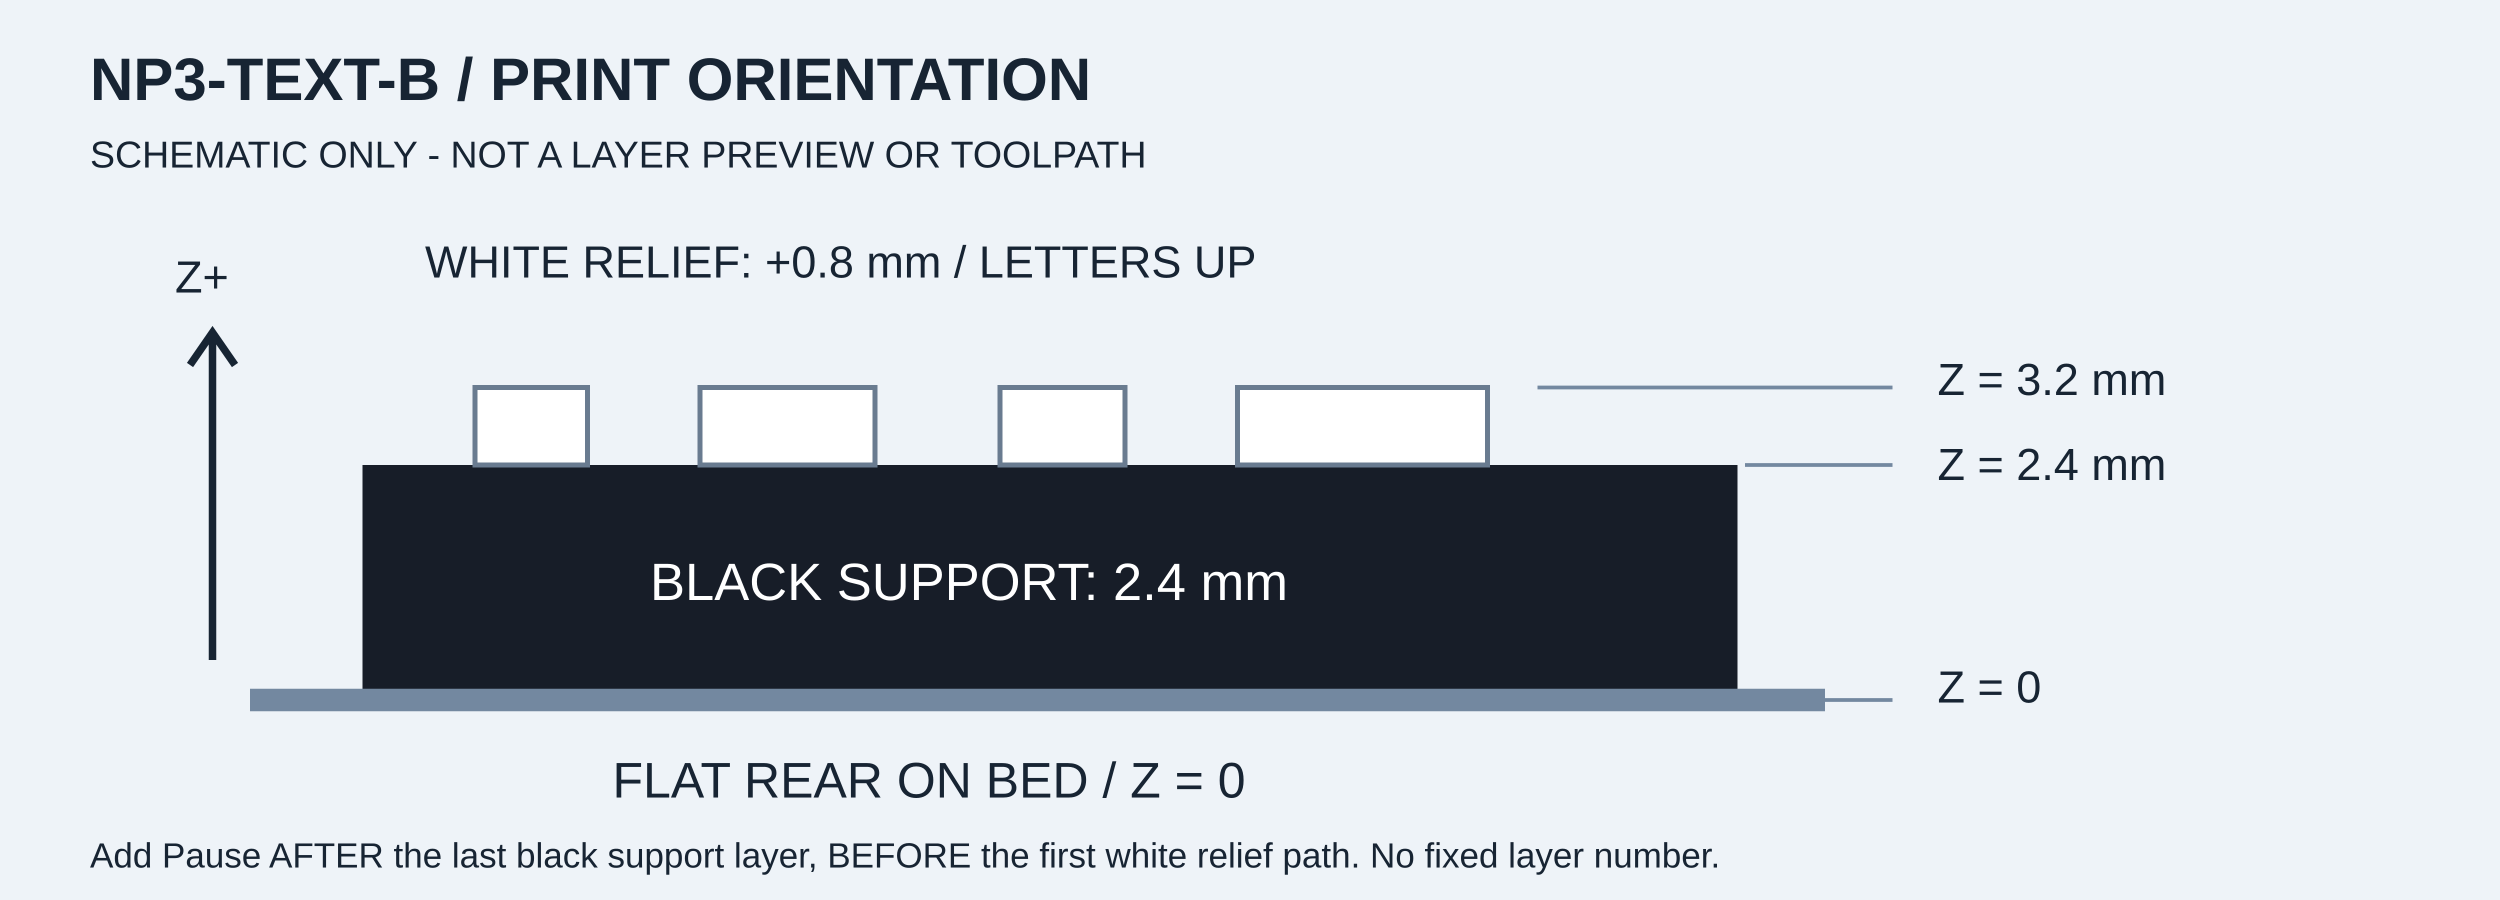
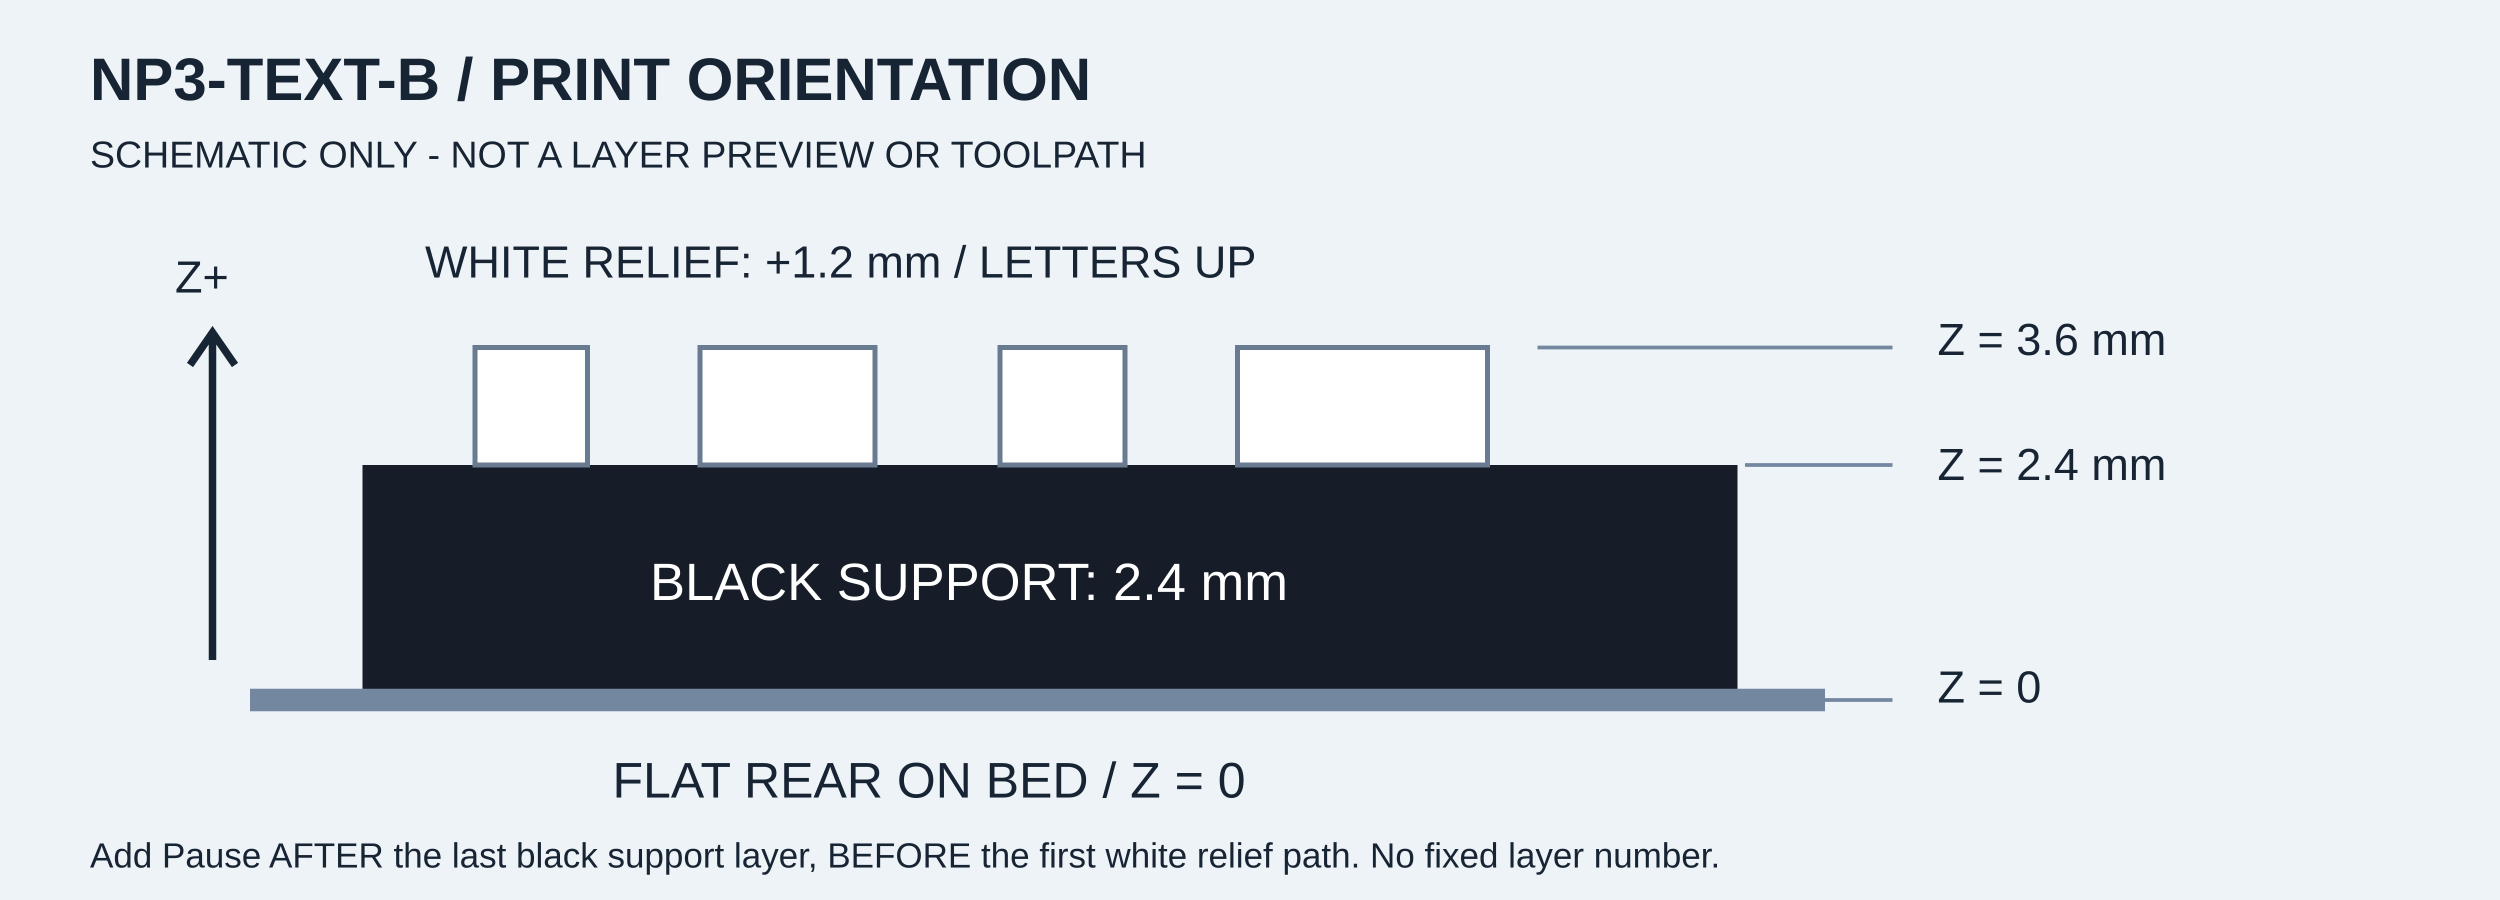
<svg xmlns="http://www.w3.org/2000/svg" width="1000" height="360" viewBox="0 0 1000 360">
  <rect width="1000" height="360" fill="#eef3f8" />
  <g font-family="Arial, Helvetica, sans-serif" fill="#172433">
    <text x="36" y="40" font-size="24" font-weight="bold">NP3-TEXT-B / PRINT ORIENTATION</text>
    <text x="36" y="67" font-size="15">SCHEMATIC ONLY - NOT A LAYER PREVIEW OR TOOLPATH</text>
    <rect x="145" y="186" width="550" height="94" fill="#171d28" />
    <g fill="#ffffff" stroke="#697b90" stroke-width="2">
-       <rect x="190" y="155" width="45" height="31" />
-       <rect x="280" y="155" width="70" height="31" />
-       <rect x="400" y="155" width="50" height="31" />
-       <rect x="495" y="155" width="100" height="31" />
+       <rect x="190" y="139" width="45" height="47" />
+       <rect x="280" y="139" width="70" height="47" />
+       <rect x="400" y="139" width="50" height="47" />
+       <rect x="495" y="139" width="100" height="47" />
    </g>
    <path d="M100 280 H730" stroke="#7388a0" stroke-width="9" />
    <path d="M85 264 V133 M76 146 L85 133 L94 146" fill="none" stroke="#172433" stroke-width="3" />
    <text x="70" y="117" font-size="18">Z+</text>
    <text x="260" y="240" font-size="21" fill="#ffffff">BLACK SUPPORT: 2.4 mm</text>
    <text x="245" y="319" font-size="20">FLAT REAR ON BED / Z = 0</text>
-     <path d="M615 155 H757 M698 186 H757 M698 280 H757" stroke="#7388a0" stroke-width="1.5" />
-     <text x="775" y="158" font-size="18">Z = 3.2 mm</text>
+     <path d="M615 139 H757 M698 186 H757 M698 280 H757" stroke="#7388a0" stroke-width="1.5" />
+     <text x="775" y="142" font-size="18">Z = 3.6 mm</text>
    <text x="775" y="192" font-size="18">Z = 2.4 mm</text>
    <text x="775" y="281" font-size="18">Z = 0</text>
-     <text x="170" y="111" font-size="18">WHITE RELIEF: +0.8 mm / LETTERS UP</text>
+     <text x="170" y="111" font-size="18">WHITE RELIEF: +1.2 mm / LETTERS UP</text>
    <text x="36" y="347" font-size="14">Add Pause AFTER the last black support layer, BEFORE the first white relief path. No fixed layer number.</text>
  </g>
</svg>
